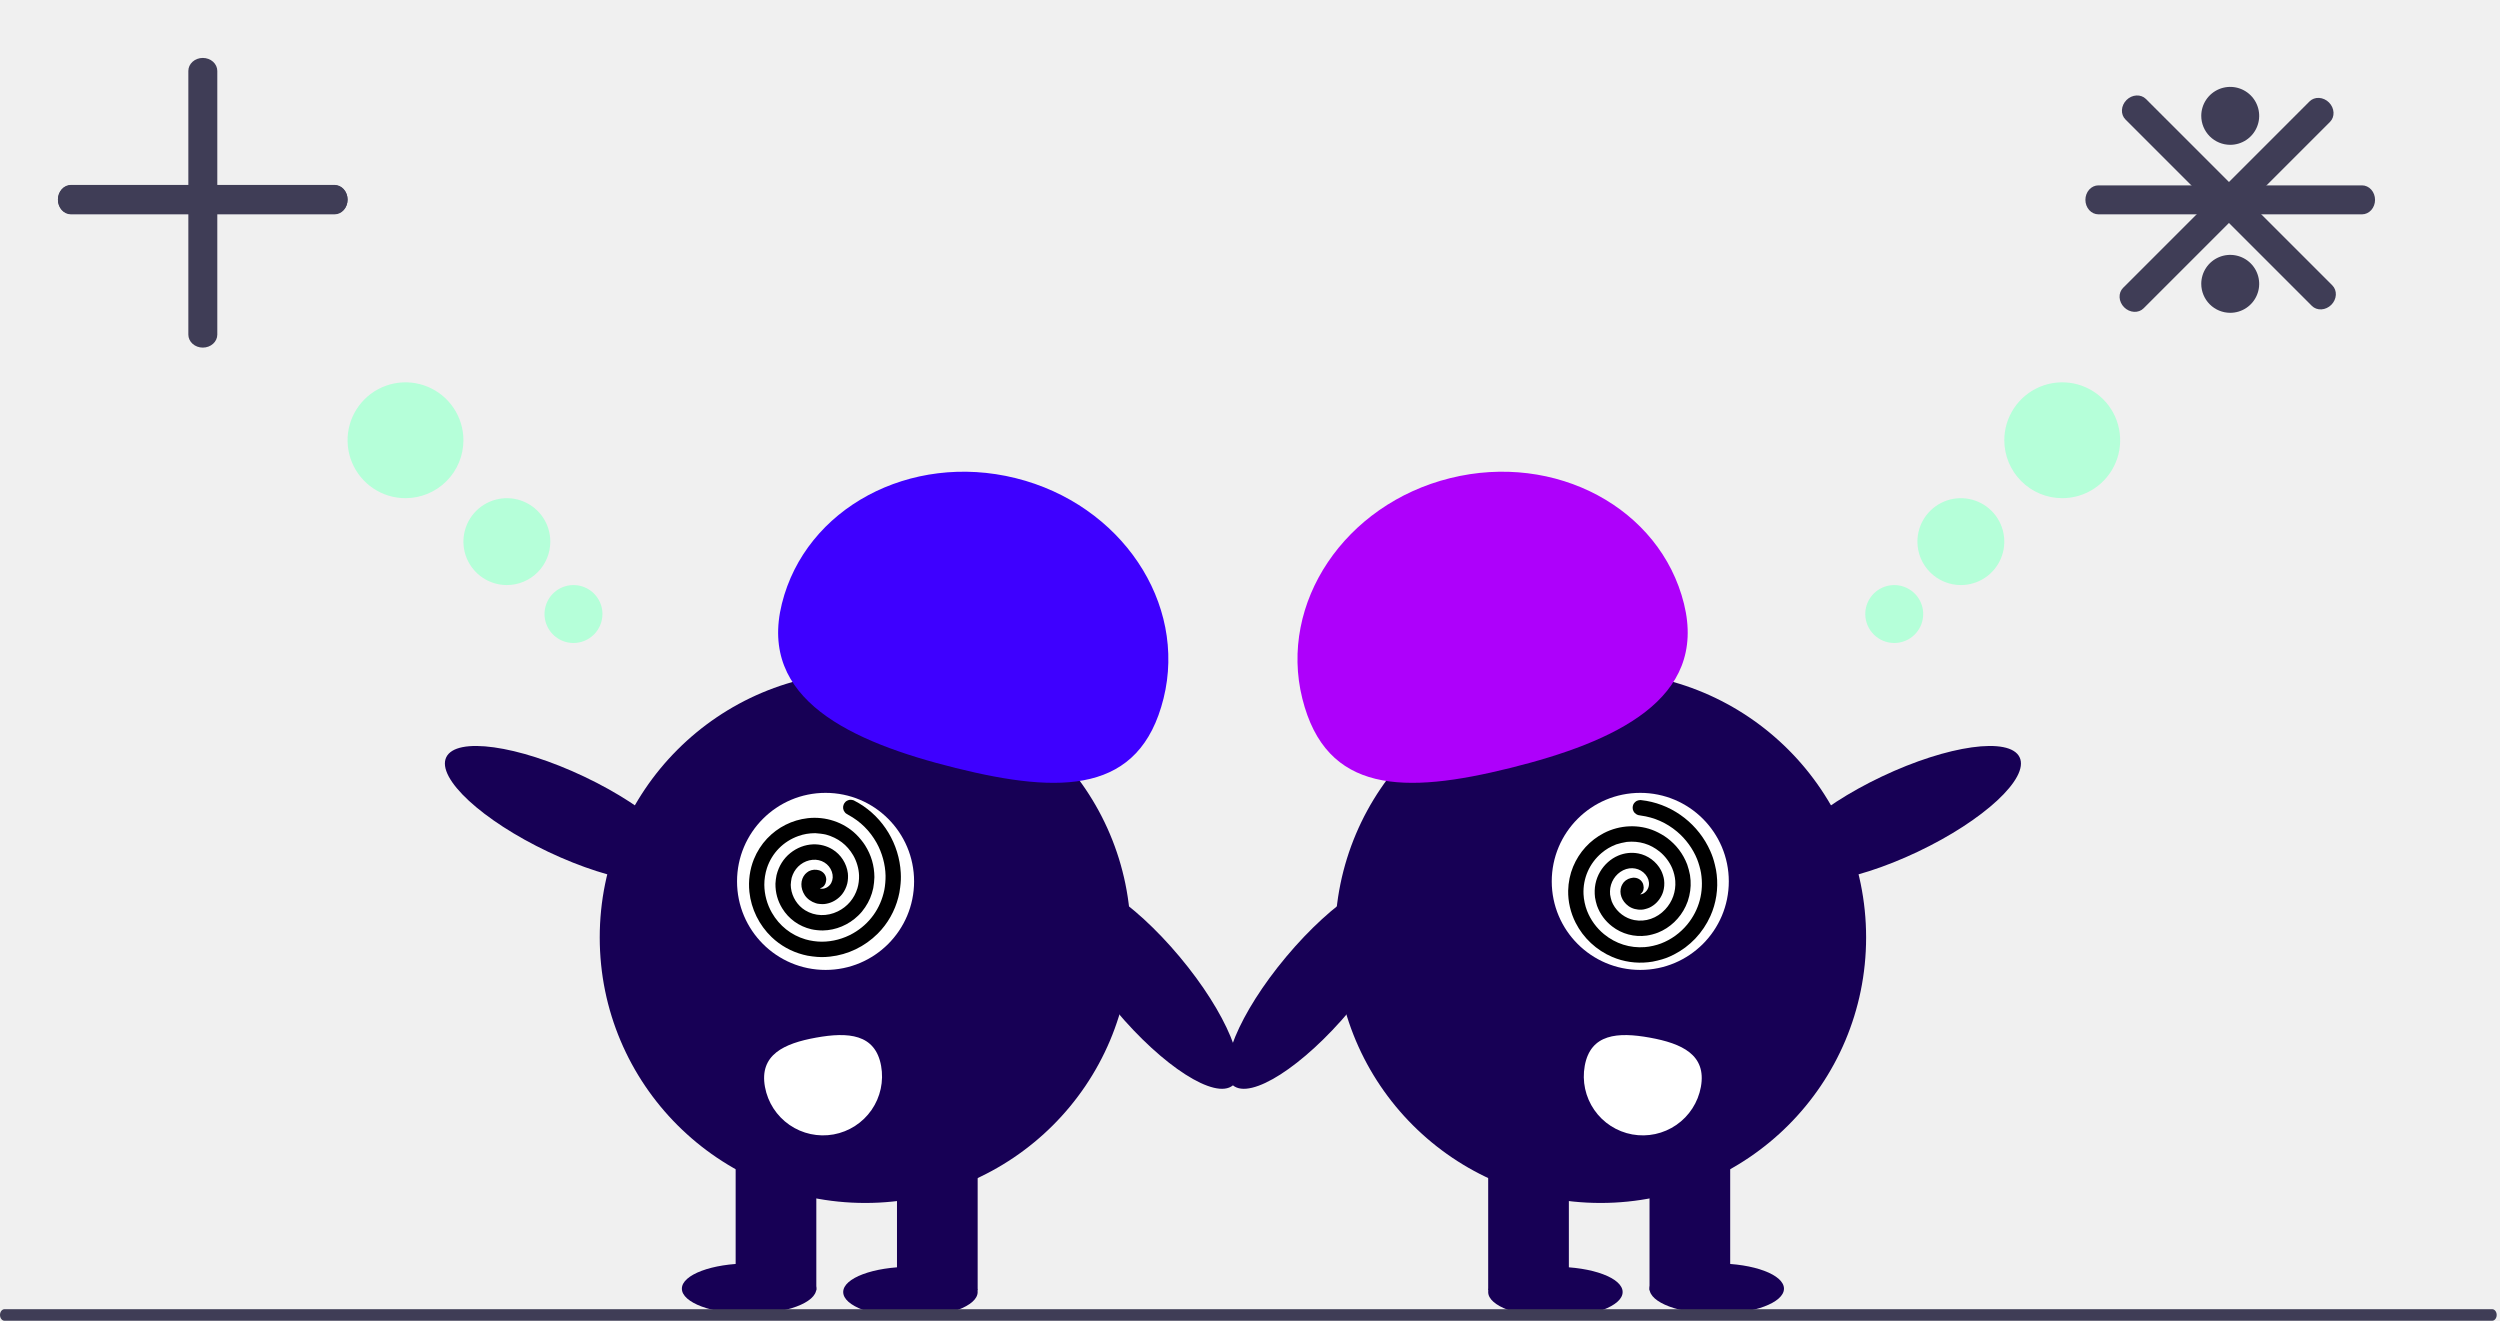
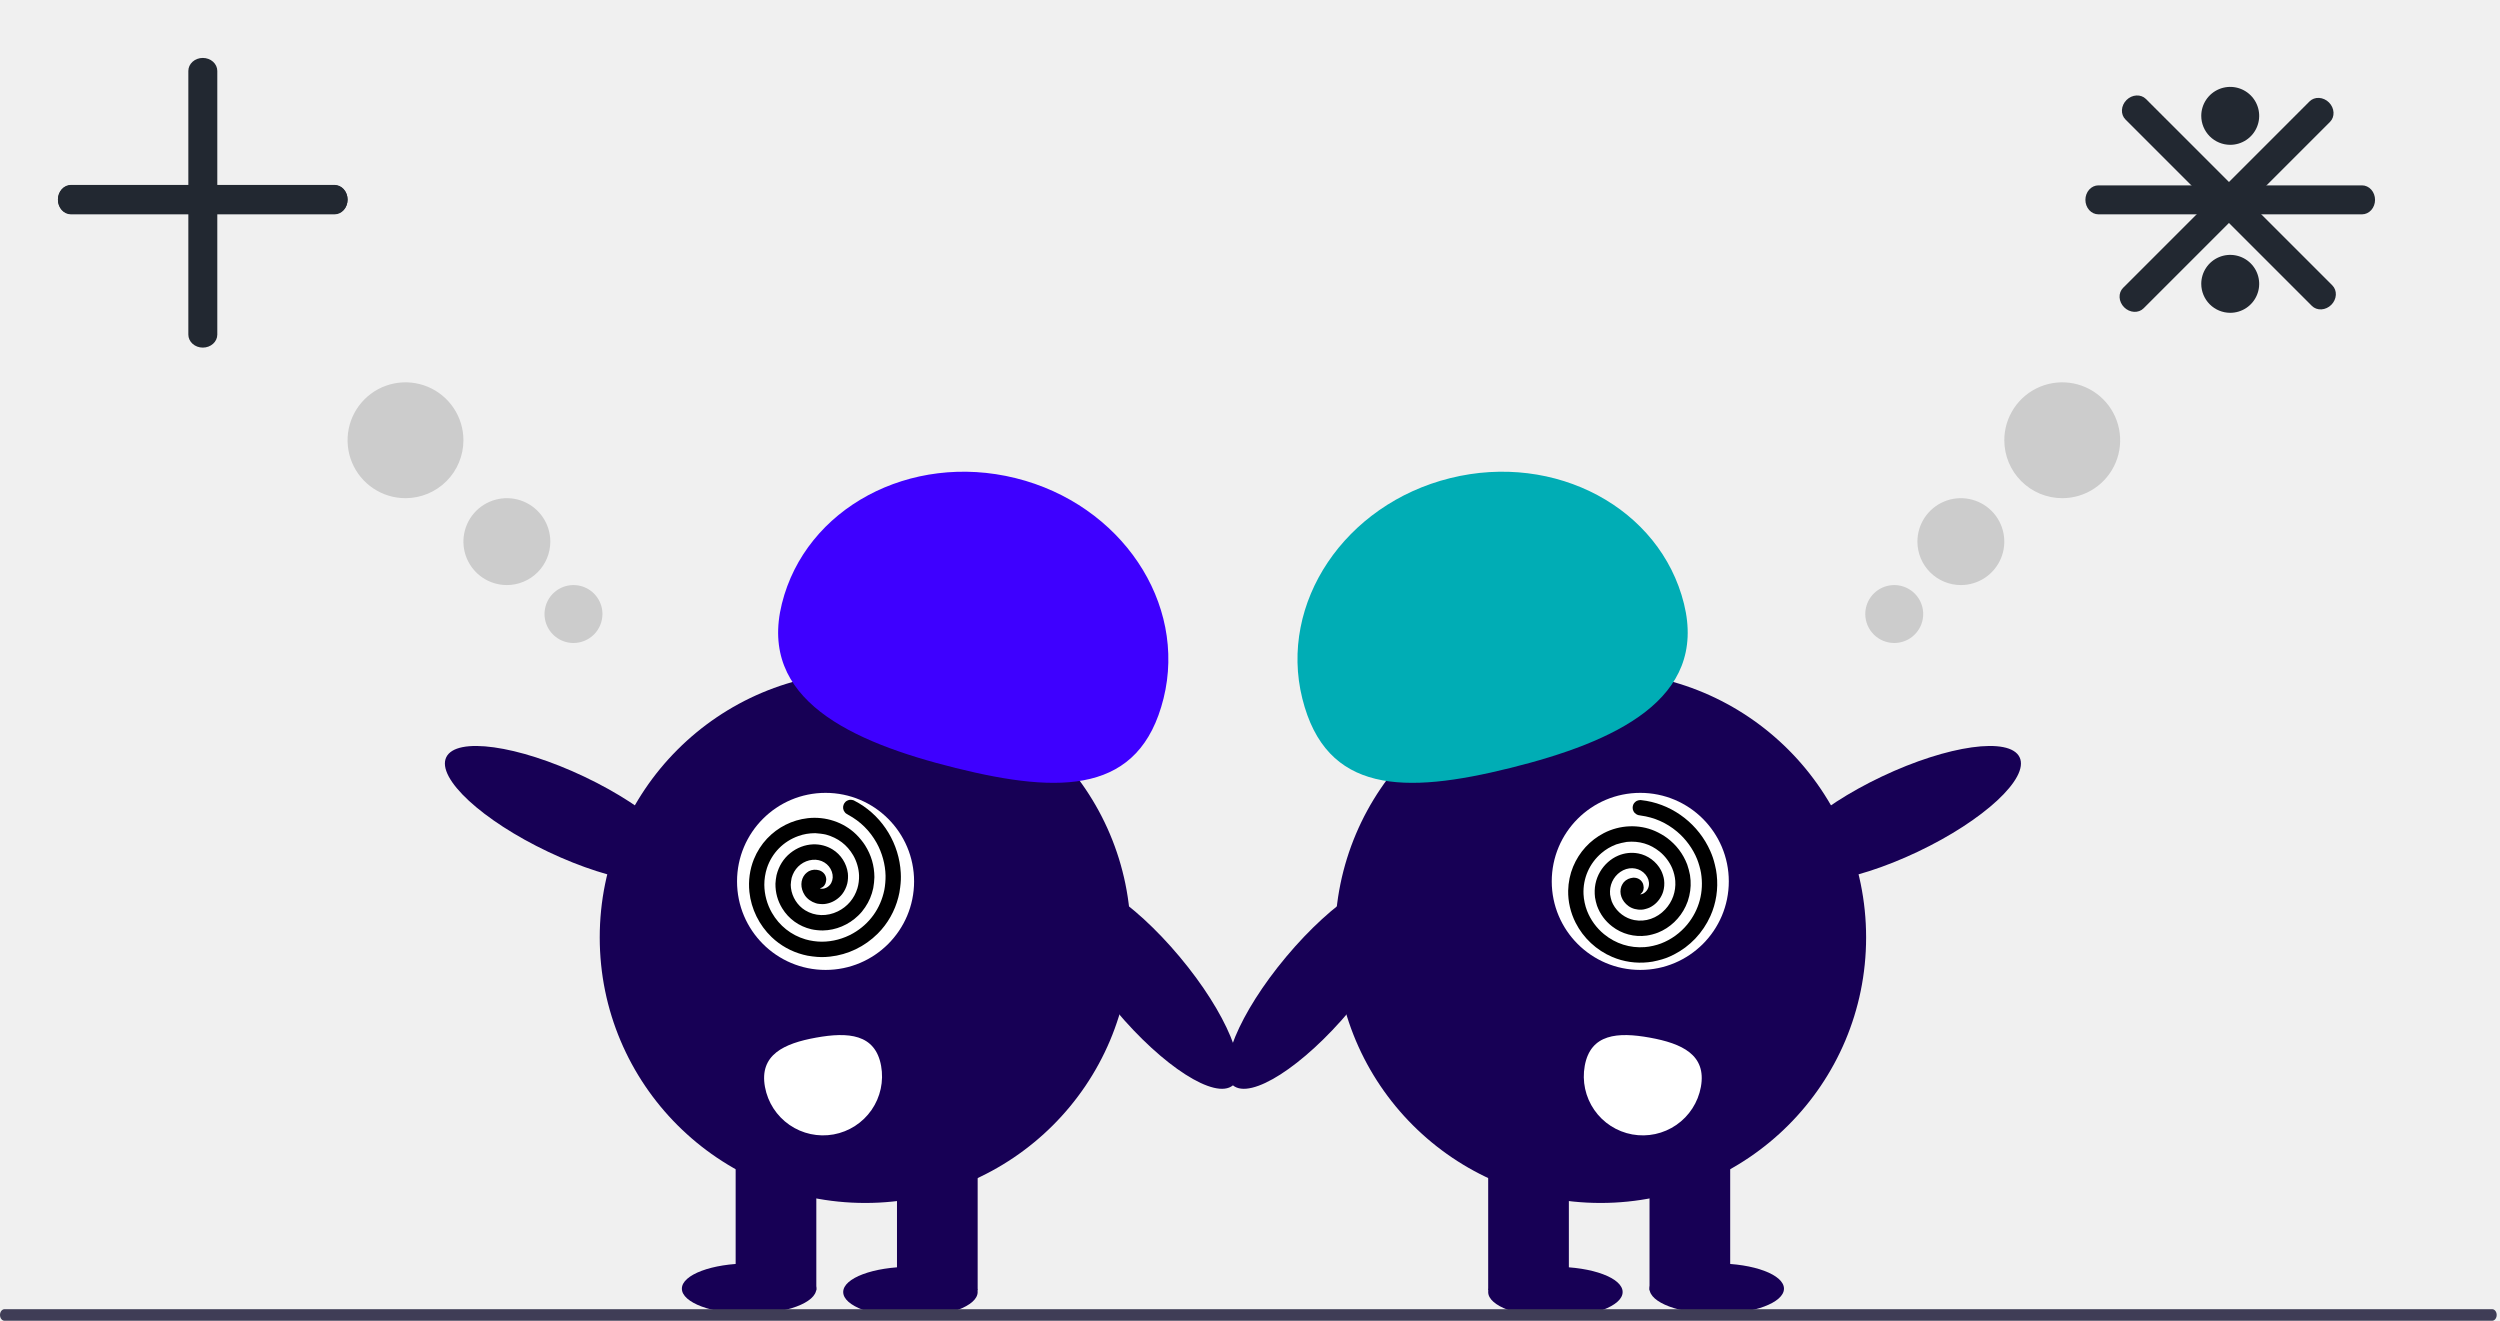
- <svg xmlns="http://www.w3.org/2000/svg" className="second" viewBox="0 0 530 280" fill="none">
+ <svg xmlns="http://www.w3.org/2000/svg" width="530" height="280" viewBox="0 0 530 280" fill="none">
  <g id="Math 2">
    <g id="Bubles1">
-       <path id="Path 682" d="M85.965 105.614C83.536 105.614 81.162 104.894 79.142 103.544C77.123 102.195 75.549 100.277 74.619 98.033C73.69 95.789 73.446 93.32 73.92 90.938C74.394 88.555 75.564 86.367 77.281 84.65C78.998 82.932 81.186 81.763 83.569 81.289C85.951 80.815 88.42 81.058 90.664 81.987C92.908 82.917 94.826 84.491 96.176 86.51C97.525 88.53 98.246 90.904 98.246 93.333V93.333C98.242 96.589 96.947 99.71 94.645 102.013C92.342 104.315 89.221 105.61 85.965 105.614V105.614Z" fill="#B5FFD9" />
-       <path id="Path 684" d="M121.579 136.316C120.365 136.316 119.177 135.956 118.168 135.281C117.158 134.606 116.371 133.647 115.906 132.525C115.441 131.403 115.32 130.169 115.557 128.978C115.793 127.787 116.378 126.692 117.237 125.834C118.096 124.975 119.19 124.39 120.381 124.153C121.572 123.916 122.807 124.038 123.929 124.502C125.051 124.967 126.01 125.754 126.684 126.764C127.359 127.774 127.719 128.961 127.719 130.175V130.175C127.717 131.803 127.07 133.364 125.919 134.515C124.768 135.666 123.207 136.314 121.579 136.316V136.316Z" fill="#B5FFD9" />
-       <path id="Path 683" d="M107.456 124.035C105.634 124.035 103.854 123.495 102.339 122.483C100.824 121.471 99.644 120.032 98.947 118.349C98.25 116.666 98.067 114.814 98.423 113.028C98.778 111.241 99.655 109.6 100.943 108.312C102.231 107.024 103.872 106.147 105.659 105.791C107.446 105.436 109.298 105.618 110.981 106.315C112.664 107.012 114.102 108.193 115.114 109.707C116.126 111.222 116.667 113.002 116.667 114.824V114.824C116.664 117.266 115.693 119.607 113.966 121.334C112.239 123.061 109.898 124.032 107.456 124.035V124.035Z" fill="#B5FFD9" />
+       <path id="Path 682" d="M85.965 105.614C83.536 105.614 81.162 104.894 79.142 103.544C77.123 102.195 75.549 100.277 74.619 98.033C73.69 95.789 73.446 93.32 73.92 90.938C74.394 88.555 75.564 86.367 77.281 84.65C78.998 82.932 81.186 81.763 83.569 81.289C85.951 80.815 88.42 81.058 90.664 81.987C92.908 82.917 94.826 84.491 96.176 86.51C97.525 88.53 98.246 90.904 98.246 93.333C98.242 96.589 96.947 99.71 94.645 102.013C92.342 104.315 89.221 105.61 85.965 105.614Z" fill="#CCCCCC" />
+       <path id="Path 684" d="M121.579 136.316C120.365 136.316 119.177 135.956 118.168 135.281C117.158 134.606 116.371 133.647 115.906 132.525C115.441 131.403 115.32 130.169 115.557 128.978C115.793 127.787 116.378 126.692 117.237 125.834C118.096 124.975 119.19 124.39 120.381 124.153C121.572 123.916 122.807 124.038 123.929 124.502C125.051 124.967 126.01 125.754 126.684 126.764C127.359 127.774 127.719 128.961 127.719 130.175C127.717 131.803 127.07 133.364 125.919 134.515C124.768 135.666 123.207 136.314 121.579 136.316Z" fill="#CCCCCC" />
+       <path id="Path 683" d="M107.456 124.035C105.634 124.035 103.854 123.495 102.339 122.483C100.824 121.471 99.644 120.032 98.947 118.349C98.25 116.666 98.067 114.814 98.423 113.028C98.778 111.241 99.655 109.6 100.943 108.312C102.231 107.024 103.872 106.147 105.659 105.791C107.446 105.436 109.298 105.618 110.981 106.315C112.664 107.012 114.102 108.193 115.114 109.707C116.126 111.222 116.667 113.002 116.667 114.824C116.664 117.266 115.693 119.607 113.966 121.334C112.239 123.061 109.898 124.032 107.456 124.035Z" fill="#CCCCCC" />
    </g>
    <g id="Bubles2">
-       <path id="Path 682_2" d="M437.193 105.614C439.622 105.614 441.996 104.894 444.016 103.544C446.035 102.195 447.609 100.277 448.539 98.033C449.468 95.789 449.712 93.32 449.238 90.938C448.764 88.555 447.594 86.367 445.877 84.65C444.16 82.932 441.971 81.763 439.589 81.289C437.207 80.815 434.738 81.058 432.494 81.987C430.25 82.917 428.332 84.491 426.982 86.51C425.633 88.53 424.912 90.904 424.912 93.333V93.333C424.916 96.589 426.211 99.71 428.513 102.013C430.815 104.315 433.937 105.61 437.193 105.614V105.614Z" fill="#B5FFD9" />
-       <path id="Path 684_2" d="M401.579 136.316C402.793 136.316 403.981 135.956 404.99 135.281C406 134.606 406.787 133.647 407.252 132.525C407.717 131.403 407.838 130.169 407.601 128.978C407.364 127.787 406.78 126.692 405.921 125.834C405.062 124.975 403.968 124.39 402.777 124.153C401.586 123.916 400.351 124.038 399.229 124.502C398.107 124.967 397.148 125.754 396.474 126.764C395.799 127.774 395.439 128.961 395.439 130.175V130.175C395.44 131.803 396.088 133.364 397.239 134.515C398.39 135.666 399.951 136.314 401.579 136.316V136.316Z" fill="#B5FFD9" />
-       <path id="Path 683_2" d="M415.702 124.035C417.523 124.035 419.304 123.495 420.819 122.483C422.333 121.471 423.514 120.032 424.211 118.349C424.908 116.666 425.091 114.814 424.735 113.028C424.38 111.241 423.503 109.6 422.215 108.312C420.927 107.024 419.286 106.147 417.499 105.791C415.712 105.436 413.86 105.618 412.177 106.315C410.494 107.012 409.056 108.193 408.044 109.707C407.032 111.222 406.491 113.002 406.491 114.824V114.824C406.494 117.266 407.465 119.607 409.192 121.334C410.919 123.061 413.26 124.032 415.702 124.035V124.035Z" fill="#B5FFD9" />
+       <path id="Path 682_2" d="M437.193 105.614C439.622 105.614 441.996 104.894 444.016 103.544C446.035 102.195 447.609 100.277 448.539 98.033C449.468 95.789 449.712 93.32 449.238 90.938C448.764 88.555 447.594 86.367 445.877 84.65C444.16 82.932 441.971 81.763 439.589 81.289C437.207 80.815 434.738 81.058 432.494 81.987C430.25 82.917 428.332 84.491 426.982 86.51C425.633 88.53 424.912 90.904 424.912 93.333C424.916 96.589 426.211 99.71 428.513 102.013C430.815 104.315 433.937 105.61 437.193 105.614Z" fill="#CCCCCC" />
+       <path id="Path 684_2" d="M401.579 136.316C402.793 136.316 403.981 135.956 404.99 135.281C406 134.606 406.787 133.647 407.252 132.525C407.717 131.403 407.838 130.169 407.601 128.978C407.364 127.787 406.78 126.692 405.921 125.834C405.062 124.975 403.968 124.39 402.777 124.153C401.586 123.916 400.351 124.038 399.229 124.502C398.107 124.967 397.148 125.754 396.474 126.764C395.799 127.774 395.439 128.961 395.439 130.175C395.44 131.803 396.088 133.364 397.239 134.515C398.39 135.666 399.951 136.314 401.579 136.316Z" fill="#CCCCCC" />
+       <path id="Path 683_2" d="M415.702 124.035C417.523 124.035 419.304 123.495 420.819 122.483C422.333 121.471 423.514 120.032 424.211 118.349C424.908 116.666 425.091 114.814 424.735 113.028C424.38 111.241 423.503 109.6 422.215 108.312C420.927 107.024 419.286 106.147 417.499 105.791C415.712 105.436 413.86 105.618 412.177 106.315C410.494 107.012 409.056 108.193 408.044 109.707C407.032 111.222 406.491 113.002 406.491 114.824C406.494 117.266 407.465 119.607 409.192 121.334C410.919 123.061 413.26 124.032 415.702 124.035Z" fill="#CCCCCC" />
    </g>
    <g id="Pj1">
      <path id="Vector" d="M145.463 184.675C147.554 180.266 137.863 171.291 123.818 164.63C109.773 157.968 96.691 156.142 94.6 160.552C92.509 164.961 102.2 173.935 116.245 180.597C130.29 187.258 143.371 189.084 145.463 184.675Z" fill="#170055" />
      <path id="Vector_2" d="M261.38 230.089C265.121 226.956 260.065 214.755 250.085 202.836C240.106 190.917 228.983 183.794 225.241 186.927C221.5 190.06 226.556 202.262 236.536 214.181C246.515 226.099 257.638 233.222 261.38 230.089Z" fill="#170055" />
      <path id="Vector_3" d="M183.436 255.027C214.526 255.027 239.729 229.824 239.729 198.734C239.729 167.644 214.526 142.441 183.436 142.441C152.346 142.441 127.143 167.644 127.143 198.734C127.143 229.824 152.346 255.027 183.436 255.027Z" fill="#170055" />
      <path id="Vector_4" d="M175.02 205.624C185.386 205.624 193.788 197.221 193.788 186.855C193.788 176.49 185.386 168.087 175.02 168.087C164.655 168.087 156.252 176.49 156.252 186.855C156.252 197.221 164.655 205.624 175.02 205.624Z" fill="white" />
      <g id="Eye 1">
        <path id="Vector_5" d="M180.207 169.555C179.878 169.586 179.477 169.765 179.253 169.977C178.879 170.334 178.683 170.871 178.747 171.375C178.785 171.682 178.875 171.9 179.074 172.158C179.277 172.423 179.36 172.487 179.843 172.752C182.431 174.163 184.408 176.123 185.845 178.694C187.009 180.778 187.697 183.294 187.739 185.643C187.758 186.539 187.645 187.848 187.482 188.649C186.676 192.614 184.331 195.874 180.858 197.861C178.831 199.017 176.524 199.636 174.23 199.639C173.121 199.64 171.807 199.453 170.761 199.144C167.731 198.252 165.227 196.268 163.641 193.501C162.616 191.713 162.055 189.649 162.036 187.593C162.026 186.438 162.235 185.107 162.595 184.02C163.653 180.837 166.073 178.371 169.248 177.241C170.401 176.83 171.483 176.644 172.826 176.63C173.224 176.627 174.726 176.826 175.12 176.936C177.666 177.645 179.579 179.102 180.882 181.329C181.611 182.576 182.07 184.147 182.119 185.583C182.151 186.479 182.021 187.507 181.773 188.319C181.113 190.489 179.652 192.213 177.632 193.206C175.337 194.336 172.748 194.253 170.692 192.982C169.053 191.972 167.919 190.181 167.683 188.245C167.619 187.717 167.622 187.485 167.702 186.855C167.785 186.204 167.84 185.978 168.053 185.456C168.769 183.689 170.397 182.456 172.251 182.279C174.108 182.103 175.774 183.132 176.352 184.809C176.638 185.644 176.596 186.458 176.227 187.174C175.852 187.903 175.071 188.403 174.294 188.417C174.117 188.418 173.81 188.363 173.819 188.332C173.82 188.324 173.921 188.284 174.044 188.243C174.35 188.14 174.625 187.926 174.807 187.647C174.996 187.36 175.06 187.189 175.124 186.793C175.178 186.47 175.178 186.433 175.138 186.162C175.02 185.387 174.485 184.778 173.677 184.506C173.421 184.42 172.867 184.358 172.592 184.382C172.16 184.418 171.793 184.521 171.467 184.696C171.255 184.809 170.857 185.128 170.689 185.32C169.663 186.491 169.628 188.289 170.607 189.776C171.125 190.565 171.992 191.19 172.975 191.489C173.267 191.58 173.369 191.598 173.822 191.642C174.507 191.708 174.924 191.675 175.61 191.498C176.716 191.212 177.81 190.489 178.536 189.564C179.041 188.922 179.43 188.106 179.629 187.277C179.776 186.67 179.823 185.773 179.746 185.126C179.492 183.075 178.273 181.171 176.518 180.088C175.28 179.326 173.843 178.95 172.364 179.003C170.666 179.065 168.943 179.724 167.552 180.846C166.094 182.021 165.106 183.606 164.625 185.539C164.535 185.892 164.398 186.967 164.394 187.331C164.377 189.23 164.848 190.955 165.827 192.561C167.199 194.813 169.397 196.392 172.007 197.002C172.685 197.161 173.716 197.268 174.454 197.257C177.191 197.217 179.92 196.071 181.935 194.112C182.539 193.528 182.929 193.061 183.409 192.348C184.26 191.088 184.803 189.799 185.13 188.275C185.243 187.74 185.374 186.482 185.372 185.957C185.357 183.516 184.709 181.297 183.404 179.216C182.952 178.494 182.188 177.559 181.519 176.906C178.864 174.306 175.024 173.022 171.217 173.459C167.938 173.837 164.907 175.36 162.613 177.786C161.454 179.01 160.476 180.542 159.822 182.157C158.955 184.301 158.622 186.73 158.873 189.092C159.253 192.704 160.937 196.126 163.572 198.652C165.445 200.446 167.745 201.729 170.268 202.388C171.032 202.589 171.331 202.644 172.26 202.762C173.645 202.938 174.614 202.949 175.96 202.804C179.767 202.392 183.328 200.676 186.086 197.923C188.184 195.829 189.71 193.134 190.449 190.218C190.646 189.445 190.72 189.058 190.838 188.125C190.987 186.956 191.021 186.127 190.962 185.035C190.639 178.961 187.276 173.363 182.098 170.286C181.724 170.062 181.201 169.775 180.989 169.676C180.821 169.598 180.413 169.536 180.207 169.555Z" fill="black" />
      </g>
      <path id="Vector_6" d="M207.263 242.913H190.161V273.554H207.263V242.913Z" fill="#170055" />
      <path id="Vector_7" d="M173.06 242.913H155.958V273.554H173.06V242.913Z" fill="#170055" />
      <path id="Vector_8" d="M193.012 279.254C200.882 279.254 207.263 276.861 207.263 273.91C207.263 270.958 200.882 268.566 193.012 268.566C185.141 268.566 178.76 270.958 178.76 273.91C178.76 276.861 185.141 279.254 193.012 279.254Z" fill="#170055" />
      <path id="Vector_9" d="M158.808 278.542C166.679 278.542 173.06 276.149 173.06 273.197C173.06 270.246 166.679 267.853 158.808 267.853C150.937 267.853 144.557 270.246 144.557 273.197C144.557 276.149 150.937 278.542 158.808 278.542Z" fill="#170055" />
-       <path id="Vector_10" d="M165.761 127.972C170.787 107.729 192.975 95.816 215.319 101.364C237.663 106.912 251.701 127.82 246.674 148.063C241.648 168.306 224.971 168.372 202.628 162.823C180.284 157.275 160.734 148.215 165.761 127.972Z" fill="#3E00FF" />
-       <path id="Vector_11" d="M186.794 225.958C187.385 229.221 186.657 232.586 184.768 235.313C182.88 238.039 179.986 239.905 176.723 240.499C173.46 241.093 170.095 240.367 167.367 238.481C164.639 236.594 162.771 233.702 162.174 230.44V230.44L162.17 230.415C160.939 223.616 166.196 221.209 172.996 219.979C179.796 218.748 185.563 219.158 186.794 225.958Z" fill="white" />
+       <path id="Vector_10" d="M165.761 127.972C170.787 107.729 192.975 95.816 215.319 101.364C237.662 106.912 251.701 127.82 246.674 148.063C241.648 168.306 224.971 168.372 202.628 162.823C180.284 157.275 160.734 148.215 165.761 127.972Z" fill="#3E00FF" />
+       <path id="Vector_11" d="M186.794 225.958C187.385 229.221 186.657 232.586 184.768 235.313C182.88 238.039 179.986 239.905 176.723 240.499C173.46 241.093 170.095 240.367 167.367 238.481C164.639 236.594 162.771 233.702 162.174 230.44L162.17 230.415C160.939 223.616 166.196 221.209 172.996 219.979C179.796 218.748 185.563 219.158 186.794 225.958Z" fill="white" />
    </g>
    <g id="Pj2">
      <path id="Vector_12" d="M406.514 180.597C420.56 173.935 430.25 164.961 428.159 160.552C426.068 156.142 412.987 157.968 398.941 164.63C384.896 171.291 375.205 180.266 377.297 184.675C379.388 189.084 392.469 187.258 406.514 180.597Z" fill="#170055" />
      <path id="Vector_13" d="M286.224 214.181C296.203 202.262 301.259 190.06 297.518 186.927C293.776 183.794 282.653 190.917 272.674 202.836C262.694 214.755 257.638 226.956 261.38 230.089C265.121 233.222 276.244 226.099 286.224 214.181Z" fill="#170055" />
      <path id="Vector_14" d="M339.323 255.027C370.413 255.027 395.616 229.824 395.616 198.734C395.616 167.644 370.413 142.441 339.323 142.441C308.233 142.441 283.03 167.644 283.03 198.734C283.03 229.824 308.233 255.027 339.323 255.027Z" fill="#170055" />
      <path id="Vector_15" d="M347.739 205.624C358.104 205.624 366.507 197.221 366.507 186.855C366.507 176.49 358.104 168.087 347.739 168.087C337.374 168.087 328.971 176.49 328.971 186.855C328.971 197.221 337.374 205.624 347.739 205.624Z" fill="white" />
      <g id="Eye 2">
        <path id="Vector_16" d="M347.025 169.774C346.729 169.919 346.417 170.23 346.283 170.508C346.061 170.974 346.068 171.546 346.307 171.994C346.452 172.268 346.613 172.439 346.891 172.61C347.175 172.785 347.275 172.815 347.821 172.891C350.742 173.29 353.286 174.419 355.544 176.311C357.372 177.846 358.91 179.953 359.784 182.133C360.121 182.964 360.48 184.227 360.612 185.034C361.269 189.027 360.236 192.907 357.696 195.999C356.213 197.8 354.276 199.199 352.134 200.017C351.097 200.412 349.802 200.706 348.715 200.788C345.566 201.032 342.52 200.067 340.054 198.045C338.46 196.738 337.202 195.009 336.454 193.094C336.034 192.017 335.756 190.699 335.706 189.555C335.563 186.204 336.948 183.039 339.514 180.854C340.446 180.06 341.391 179.501 342.641 179.011C343.012 178.867 344.487 178.519 344.894 178.481C347.526 178.239 349.832 178.92 351.841 180.539C352.966 181.445 353.953 182.751 354.51 184.076C354.859 184.901 355.102 185.908 355.16 186.755C355.314 189.019 354.561 191.149 353.027 192.795C351.283 194.667 348.834 195.51 346.46 195.053C344.569 194.692 342.872 193.421 341.963 191.695C341.716 191.225 341.636 191.006 341.487 190.389C341.333 189.752 341.305 189.521 341.318 188.957C341.359 187.051 342.442 185.319 344.112 184.495C345.785 183.671 347.708 184.04 348.845 185.402C349.409 186.08 349.658 186.856 349.569 187.657C349.477 188.471 348.925 189.217 348.203 189.506C348.039 189.57 347.732 189.628 347.73 189.595C347.728 189.588 347.808 189.514 347.908 189.432C348.158 189.227 348.339 188.929 348.41 188.603C348.484 188.268 348.483 188.085 348.402 187.692C348.338 187.372 348.324 187.337 348.191 187.099C347.805 186.416 347.088 186.037 346.237 186.07C345.967 186.081 345.426 186.219 345.178 186.339C344.788 186.527 344.481 186.754 344.238 187.034C344.08 187.214 343.822 187.653 343.733 187.893C343.19 189.352 343.797 191.045 345.241 192.087C346.005 192.64 347.038 192.916 348.063 192.846C348.368 192.827 348.47 192.808 348.909 192.688C349.572 192.506 349.951 192.327 350.529 191.917C351.461 191.258 352.227 190.193 352.576 189.07C352.82 188.29 352.894 187.39 352.785 186.544C352.706 185.924 352.432 185.069 352.129 184.492C351.163 182.665 349.347 181.319 347.322 180.931C345.893 180.658 344.416 180.818 343.053 181.393C341.488 182.055 340.112 183.283 339.211 184.826C338.265 186.443 337.905 188.276 338.143 190.254C338.184 190.616 338.439 191.669 338.565 192.01C339.223 193.791 340.277 195.237 341.763 196.389C343.846 198.007 346.462 198.7 349.118 198.343C349.808 198.25 350.81 197.984 351.496 197.712C354.04 196.701 356.184 194.659 357.37 192.113C357.727 191.352 357.926 190.776 358.121 189.94C358.468 188.459 358.517 187.062 358.281 185.521C358.197 184.981 357.872 183.758 357.683 183.268C356.802 180.992 355.407 179.148 353.447 177.667C352.768 177.154 351.722 176.551 350.865 176.179C347.459 174.692 343.413 174.857 340.01 176.619C337.079 178.138 334.788 180.639 333.506 183.722C332.858 185.278 332.488 187.058 332.452 188.8C332.403 191.112 332.956 193.501 334.03 195.619C335.67 198.86 338.46 201.46 341.821 202.884C344.209 203.895 346.815 204.277 349.408 203.995C350.193 203.912 350.492 203.856 351.402 203.637C352.76 203.309 353.669 202.975 354.876 202.361C358.287 200.622 361.006 197.752 362.605 194.199C363.821 191.495 364.29 188.434 363.944 185.446C363.853 184.654 363.784 184.266 363.563 183.352C363.287 182.205 363.023 181.419 362.581 180.419C360.12 174.857 354.985 170.82 349.052 169.785C348.623 169.708 348.032 169.627 347.799 169.609C347.614 169.596 347.21 169.683 347.025 169.774Z" fill="black" />
      </g>
      <path id="Vector_17" d="M332.598 242.913H315.496V273.554H332.598V242.913Z" fill="#170055" />
      <path id="Vector_18" d="M366.801 242.913H349.7V273.554H366.801V242.913Z" fill="#170055" />
      <path id="Vector_19" d="M329.748 279.254C337.619 279.254 343.999 276.861 343.999 273.91C343.999 270.958 337.619 268.566 329.748 268.566C321.877 268.566 315.496 270.958 315.496 273.91C315.496 276.861 321.877 279.254 329.748 279.254Z" fill="#170055" />
      <path id="Vector_20" d="M363.951 278.542C371.822 278.542 378.202 276.149 378.202 273.197C378.202 270.246 371.822 267.853 363.951 267.853C356.08 267.853 349.7 270.246 349.7 273.197C349.7 276.149 356.08 278.542 363.951 278.542Z" fill="#170055" />
-       <path id="Vector_21" d="M356.999 127.972C351.972 107.729 329.784 95.816 307.44 101.364C285.097 106.912 271.058 127.82 276.085 148.063C281.112 168.306 297.788 168.372 320.132 162.823C342.475 157.275 362.025 148.215 356.999 127.972Z" fill="#AE00FB" />
-       <path id="Vector_22" d="M335.965 225.958C335.374 229.221 336.102 232.586 337.991 235.313C339.879 238.039 342.773 239.905 346.036 240.499C349.299 241.093 352.664 240.367 355.393 238.481C358.121 236.594 359.988 233.702 360.585 230.44V230.44L360.589 230.415C361.82 223.616 356.563 221.209 349.763 219.979C342.964 218.748 337.196 219.158 335.965 225.958Z" fill="white" />
+       <path id="Vector_21" d="M356.999 127.972C351.972 107.729 329.784 95.816 307.44 101.364C285.097 106.912 271.058 127.82 276.085 148.063C281.112 168.306 297.788 168.372 320.132 162.823C342.475 157.275 362.025 148.215 356.999 127.972Z" fill="#00ADB5" />
+       <path id="Vector_22" d="M335.965 225.958C335.374 229.221 336.102 232.586 337.991 235.313C339.879 238.039 342.773 239.905 346.036 240.499C349.299 241.093 352.664 240.367 355.393 238.481C358.121 236.594 359.988 233.702 360.585 230.44L360.589 230.415C361.82 223.616 356.563 221.209 349.763 219.979C342.964 218.748 337.196 219.158 335.965 225.958Z" fill="white" />
    </g>
-     <path id="Floor" d="M528.328 280H0.967C0.71 279.999 0.464 279.869 0.283 279.639C0.102 279.409 0 279.097 0 278.772C0 278.447 0.102 278.135 0.283 277.905C0.464 277.675 0.71 277.545 0.967 277.544H528.328C528.585 277.544 528.832 277.673 529.014 277.904C529.196 278.134 529.298 278.446 529.298 278.772C529.298 279.098 529.196 279.41 529.014 279.64C528.832 279.871 528.585 280 528.328 280V280Z" fill="#3F3D56" />
+     <path id="Floor" d="M528.328 280H0.967C0.71 279.999 0.464 279.869 0.283 279.639C0.102 279.409 0 279.097 0 278.772C0 278.447 0.102 278.135 0.283 277.905C0.464 277.675 0.71 277.545 0.967 277.544H528.328C528.585 277.544 528.832 277.673 529.014 277.904C529.196 278.134 529.298 278.446 529.298 278.772C529.298 279.098 529.196 279.41 529.014 279.64C528.832 279.871 528.585 280 528.328 280Z" fill="#3F3D56" />
    <g id="Sum">
-       <path id="Path 681" d="M15.032 39.2C14.302 39.201 13.602 39.526 13.086 40.101C12.57 40.677 12.281 41.457 12.281 42.27C12.281 43.084 12.57 43.864 13.086 44.439C13.602 45.015 14.302 45.339 15.032 45.34H70.933C71.663 45.339 72.363 45.015 72.879 44.439C73.394 43.864 73.684 43.084 73.684 42.27C73.684 41.457 73.394 40.677 72.879 40.101C72.363 39.526 71.663 39.201 70.933 39.2H15.032Z" fill="#3F3D56" />
-       <path id="Path 682_3" d="M39.928 70.938C39.928 71.668 40.251 72.369 40.827 72.886C41.403 73.403 42.184 73.693 42.998 73.693C43.812 73.693 44.593 73.403 45.169 72.886C45.745 72.369 46.068 71.668 46.068 70.938L46.068 15.036C46.068 14.306 45.745 13.605 45.169 13.088C44.593 12.571 43.812 12.281 42.998 12.281C42.184 12.281 41.403 12.571 40.827 13.088C40.251 13.605 39.928 14.306 39.928 15.036L39.928 70.938Z" fill="#3F3D56" />
+       <path id="Path 681" d="M15.032 39.2C14.302 39.201 13.602 39.526 13.086 40.101C12.57 40.677 12.281 41.457 12.281 42.27C12.281 43.084 12.57 43.864 13.086 44.439C13.602 45.015 14.302 45.339 15.032 45.34H70.933C71.663 45.339 72.363 45.015 72.879 44.439C73.394 43.864 73.684 43.084 73.684 42.27C73.684 41.457 73.394 40.677 72.879 40.101C72.363 39.526 71.663 39.201 70.933 39.2H15.032Z" fill="#222831" />
+       <path id="Path 682_3" d="M39.928 70.938C39.928 71.668 40.251 72.369 40.827 72.886C41.403 73.403 42.184 73.693 42.998 73.693C43.812 73.693 44.593 73.403 45.169 72.886C45.745 72.369 46.068 71.668 46.068 70.938L46.068 15.036C46.068 14.306 45.745 13.605 45.169 13.088C44.593 12.571 43.812 12.281 42.998 12.281C42.184 12.281 41.403 12.571 40.827 13.088C40.251 13.605 39.928 14.306 39.928 15.036L39.928 70.938Z" fill="#222831" />
    </g>
    <g id="Subs">
-       <path id="Path 681_2" d="M15.032 39.298C14.302 39.3 13.602 39.624 13.086 40.199C12.57 40.775 12.281 41.555 12.281 42.368C12.281 43.182 12.57 43.962 13.086 44.538C13.602 45.113 14.302 45.437 15.032 45.439H70.933C71.663 45.437 72.363 45.113 72.879 44.538C73.394 43.962 73.684 43.182 73.684 42.368C73.684 41.555 73.394 40.775 72.879 40.199C72.363 39.624 71.663 39.3 70.933 39.298H15.032Z" fill="#3F3D56" />
+       <path id="Path 681_2" d="M15.032 39.298C14.302 39.3 13.602 39.624 13.086 40.199C12.57 40.775 12.281 41.555 12.281 42.368C12.281 43.182 12.57 43.962 13.086 44.538C13.602 45.113 14.302 45.437 15.032 45.439H70.933C71.663 45.437 72.363 45.113 72.879 44.538C73.394 43.962 73.684 43.182 73.684 42.368C73.684 41.555 73.394 40.775 72.879 40.199C72.363 39.624 71.663 39.3 70.933 39.298H15.032Z" fill="#222831" />
    </g>
    <g id="Div">
-       <path id="Path 681_3" d="M444.857 39.298C444.126 39.3 443.427 39.624 442.911 40.199C442.395 40.775 442.105 41.555 442.105 42.368C442.105 43.182 442.395 43.962 442.911 44.538C443.427 45.113 444.126 45.437 444.857 45.439H500.758C501.488 45.437 502.187 45.113 502.703 44.538C503.219 43.962 503.509 43.182 503.509 42.368C503.509 41.555 503.219 40.775 502.703 40.199C502.187 39.624 501.488 39.3 500.758 39.298H444.857Z" fill="#3F3D56" />
-       <path id="Path 684_3" d="M472.807 30.702C474.021 30.702 475.209 30.342 476.218 29.667C477.228 28.992 478.015 28.033 478.48 26.911C478.945 25.789 479.066 24.555 478.829 23.364C478.593 22.172 478.008 21.078 477.149 20.22C476.29 19.361 475.196 18.776 474.005 18.539C472.814 18.302 471.579 18.424 470.457 18.888C469.335 19.353 468.376 20.14 467.702 21.15C467.027 22.16 466.667 23.347 466.667 24.561V24.561C466.669 26.189 467.316 27.75 468.467 28.901C469.618 30.052 471.179 30.7 472.807 30.702V30.702Z" fill="#3F3D56" />
-       <path id="Path 685" d="M472.807 66.316C474.021 66.316 475.209 65.956 476.218 65.281C477.228 64.606 478.015 63.647 478.48 62.525C478.945 61.403 479.066 60.169 478.829 58.978C478.593 57.786 478.008 56.692 477.149 55.834C476.29 54.975 475.196 54.39 474.005 54.153C472.814 53.916 471.579 54.038 470.457 54.502C469.335 54.967 468.376 55.754 467.702 56.764C467.027 57.774 466.667 58.961 466.667 60.175V60.175C466.669 61.803 467.316 63.364 468.467 64.515C469.618 65.666 471.179 66.314 472.807 66.316V66.316Z" fill="#3F3D56" />
+       <path id="Path 681_3" d="M444.857 39.298C444.126 39.3 443.427 39.624 442.911 40.199C442.395 40.775 442.105 41.555 442.105 42.368C442.105 43.182 442.395 43.962 442.911 44.538C443.427 45.113 444.126 45.437 444.857 45.439H500.758C501.488 45.437 502.187 45.113 502.703 44.538C503.219 43.962 503.509 43.182 503.509 42.368C503.509 41.555 503.219 40.775 502.703 40.199C502.187 39.624 501.488 39.3 500.758 39.298H444.857Z" fill="#222831" />
+       <path id="Path 684_3" d="M472.807 30.702C474.021 30.702 475.209 30.342 476.218 29.667C477.228 28.992 478.015 28.033 478.48 26.911C478.945 25.789 479.066 24.555 478.829 23.364C478.593 22.172 478.008 21.078 477.149 20.22C476.29 19.361 475.196 18.776 474.005 18.539C472.814 18.302 471.579 18.424 470.457 18.888C469.335 19.353 468.376 20.14 467.702 21.15C467.027 22.16 466.667 23.347 466.667 24.561C466.669 26.189 467.316 27.75 468.467 28.901C469.618 30.052 471.179 30.7 472.807 30.702Z" fill="#222831" />
+       <path id="Path 685" d="M472.807 66.316C474.021 66.316 475.209 65.956 476.218 65.281C477.228 64.606 478.015 63.647 478.48 62.525C478.945 61.403 479.066 60.169 478.829 58.978C478.593 57.786 478.008 56.692 477.149 55.834C476.29 54.975 475.196 54.39 474.005 54.153C472.814 53.916 471.579 54.038 470.457 54.502C469.335 54.967 468.376 55.754 467.702 56.764C467.027 57.774 466.667 58.961 466.667 60.175C466.669 61.803 467.316 63.364 468.467 64.515C469.618 65.666 471.179 66.314 472.807 66.316Z" fill="#222831" />
    </g>
    <g id="Mul">
-       <path id="Path 681_4" d="M454.932 20.98C454.415 20.465 453.691 20.199 452.919 20.242C452.147 20.284 451.391 20.631 450.816 21.206C450.241 21.781 449.894 22.538 449.852 23.309C449.809 24.081 450.075 24.805 450.59 25.322L490.118 64.85C490.635 65.365 491.359 65.631 492.131 65.589C492.903 65.547 493.659 65.2 494.235 64.625C494.81 64.049 495.157 63.293 495.199 62.521C495.241 61.749 494.975 61.026 494.46 60.508L454.932 20.98Z" fill="#3F3D56" />
-       <path id="Path 682_4" d="M450.094 61.026C449.578 61.543 449.311 62.267 449.352 63.04C449.394 63.812 449.741 64.57 450.317 65.145C450.892 65.721 451.65 66.068 452.423 66.11C453.195 66.151 453.919 65.885 454.436 65.368L493.964 25.84C494.481 25.323 494.748 24.599 494.706 23.826C494.665 23.054 494.318 22.296 493.742 21.72C493.166 21.145 492.409 20.798 491.636 20.756C490.863 20.714 490.139 20.981 489.622 21.498L450.094 61.026Z" fill="#3F3D56" />
+       <path id="Path 681_4" d="M454.932 20.98C454.415 20.465 453.691 20.199 452.919 20.242C452.147 20.284 451.391 20.631 450.816 21.206C450.241 21.781 449.894 22.538 449.852 23.309C449.809 24.081 450.075 24.805 450.59 25.322L490.118 64.85C490.635 65.365 491.359 65.631 492.131 65.589C492.903 65.547 493.66 65.2 494.235 64.625C494.81 64.049 495.157 63.293 495.199 62.521C495.241 61.749 494.975 61.026 494.46 60.508L454.932 20.98Z" fill="#222831" />
+       <path id="Path 682_4" d="M450.094 61.026C449.578 61.543 449.311 62.267 449.352 63.04C449.394 63.812 449.741 64.57 450.317 65.145C450.892 65.721 451.65 66.068 452.423 66.11C453.195 66.151 453.919 65.885 454.436 65.368L493.964 25.84C494.481 25.323 494.748 24.599 494.706 23.826C494.665 23.054 494.318 22.296 493.742 21.72C493.166 21.145 492.409 20.798 491.636 20.756C490.863 20.714 490.139 20.981 489.622 21.498L450.094 61.026Z" fill="#222831" />
    </g>
  </g>
</svg>
